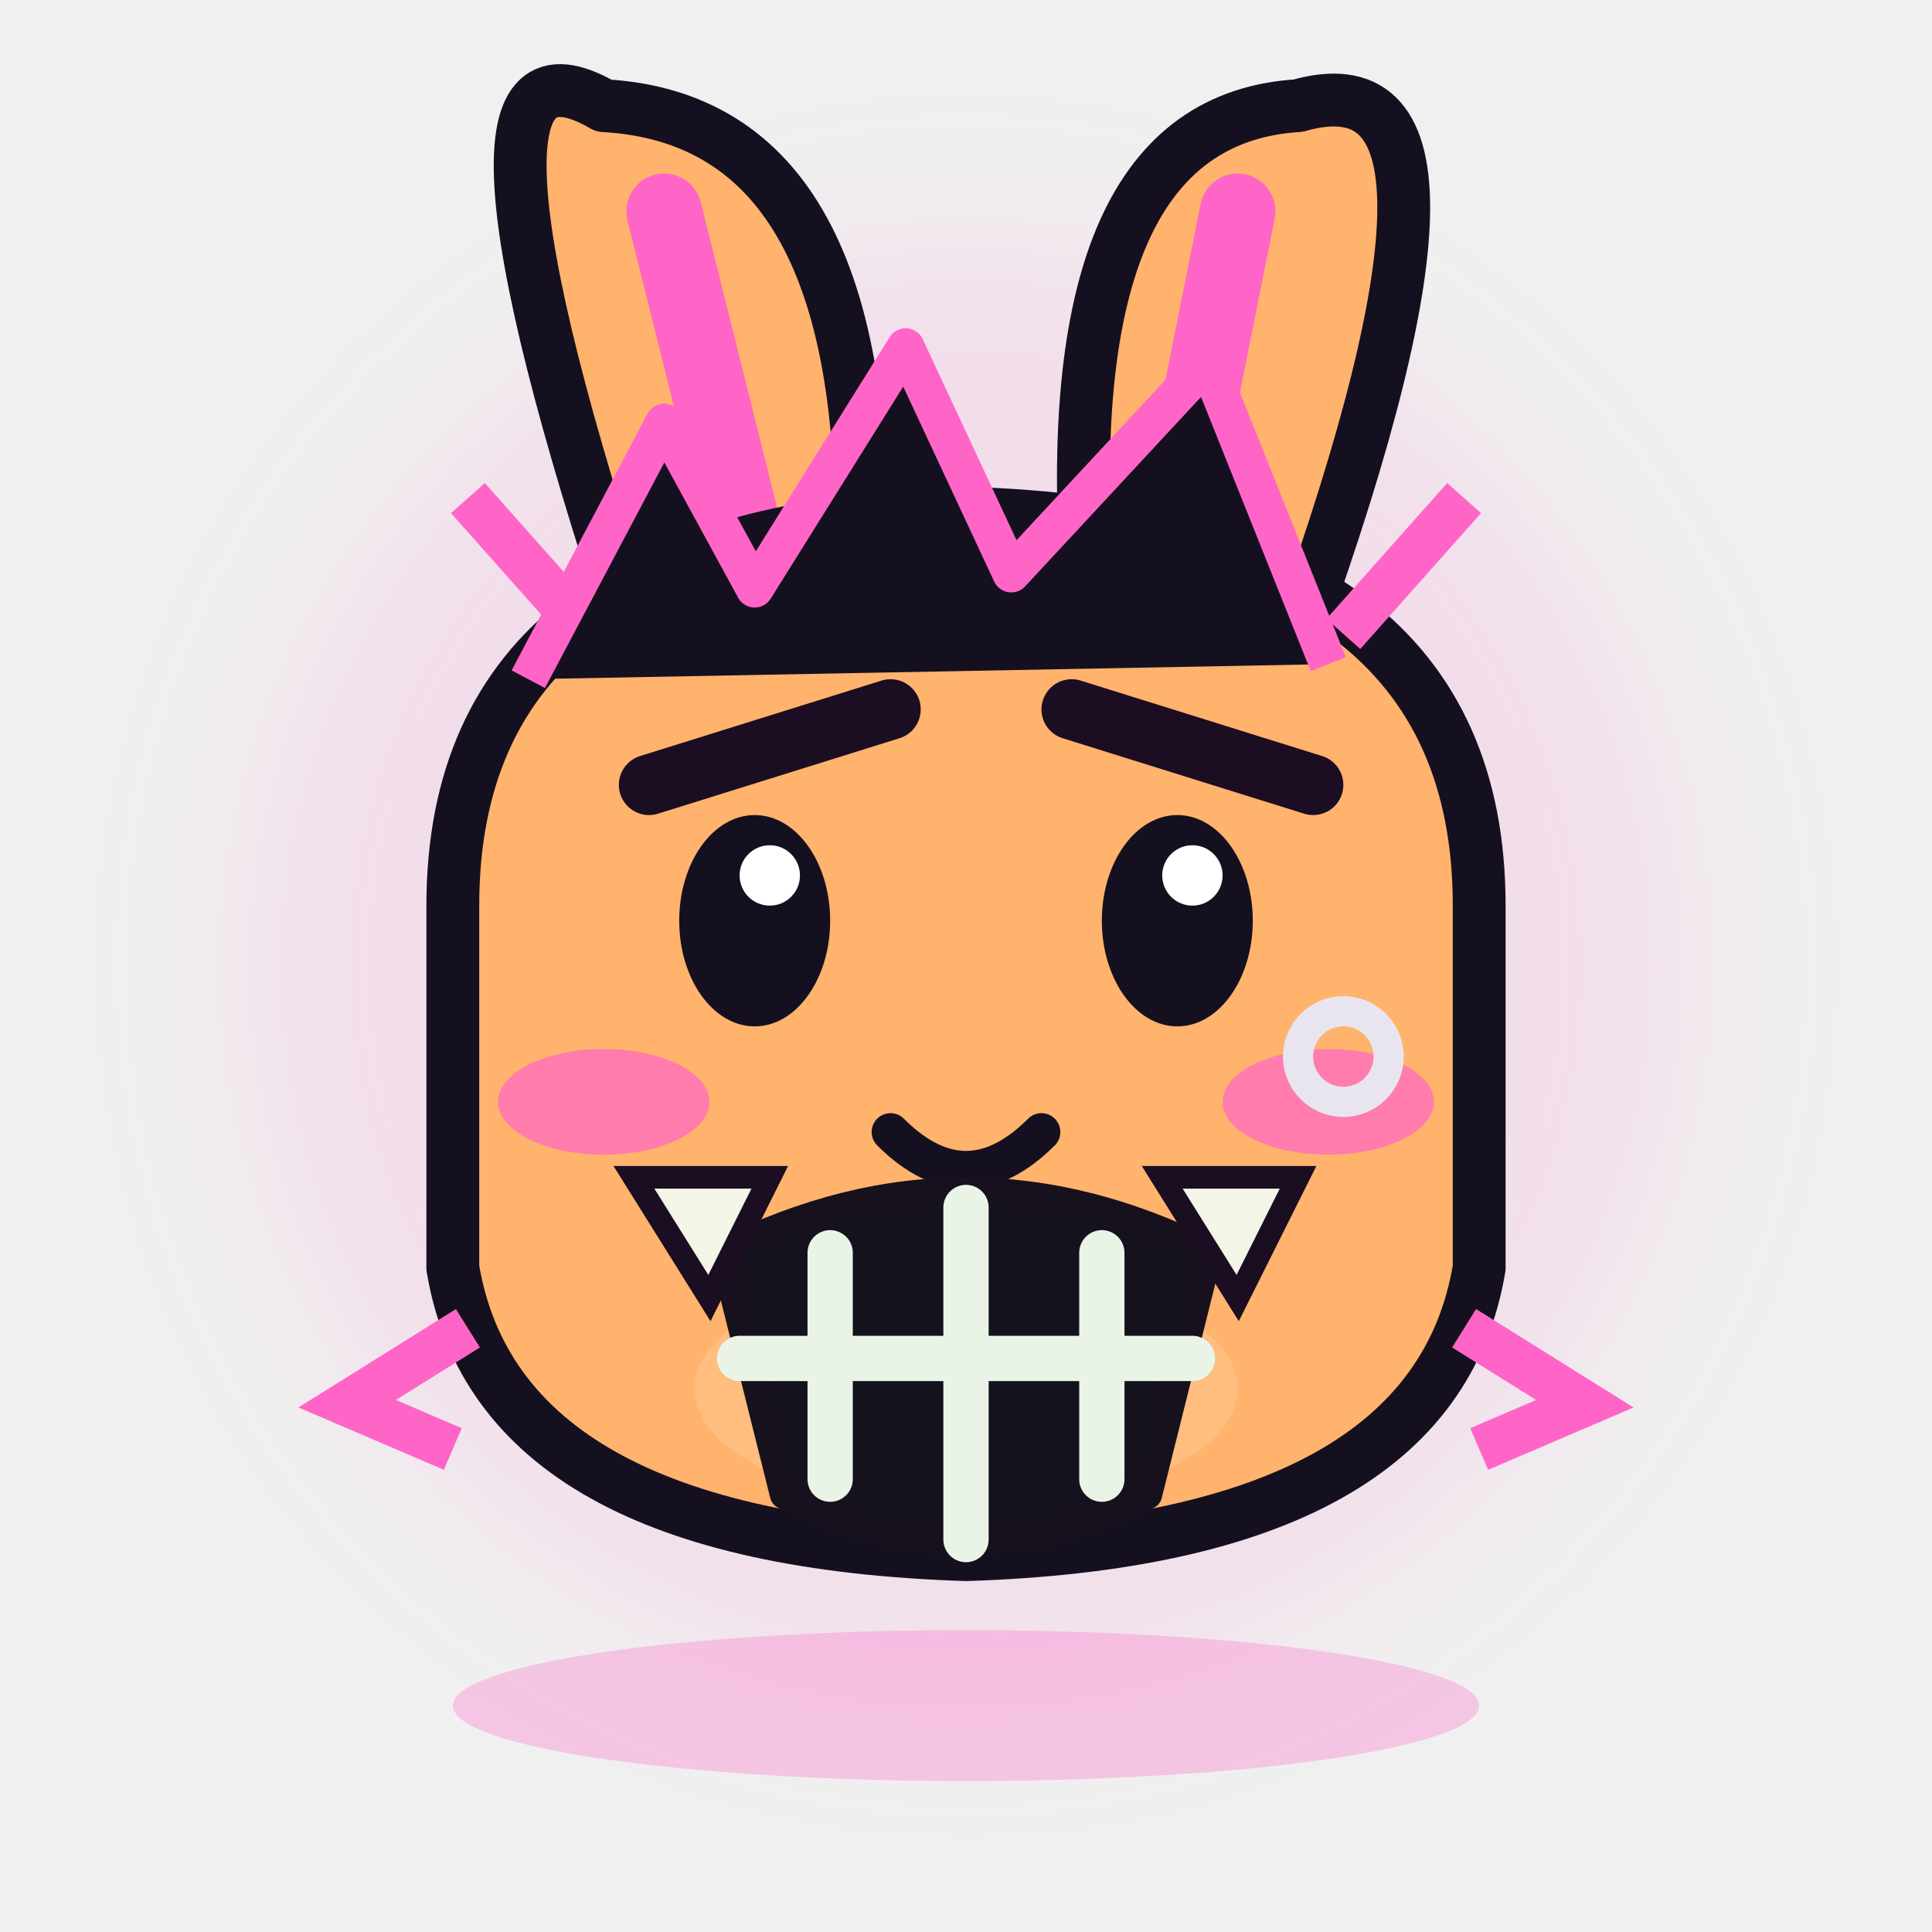
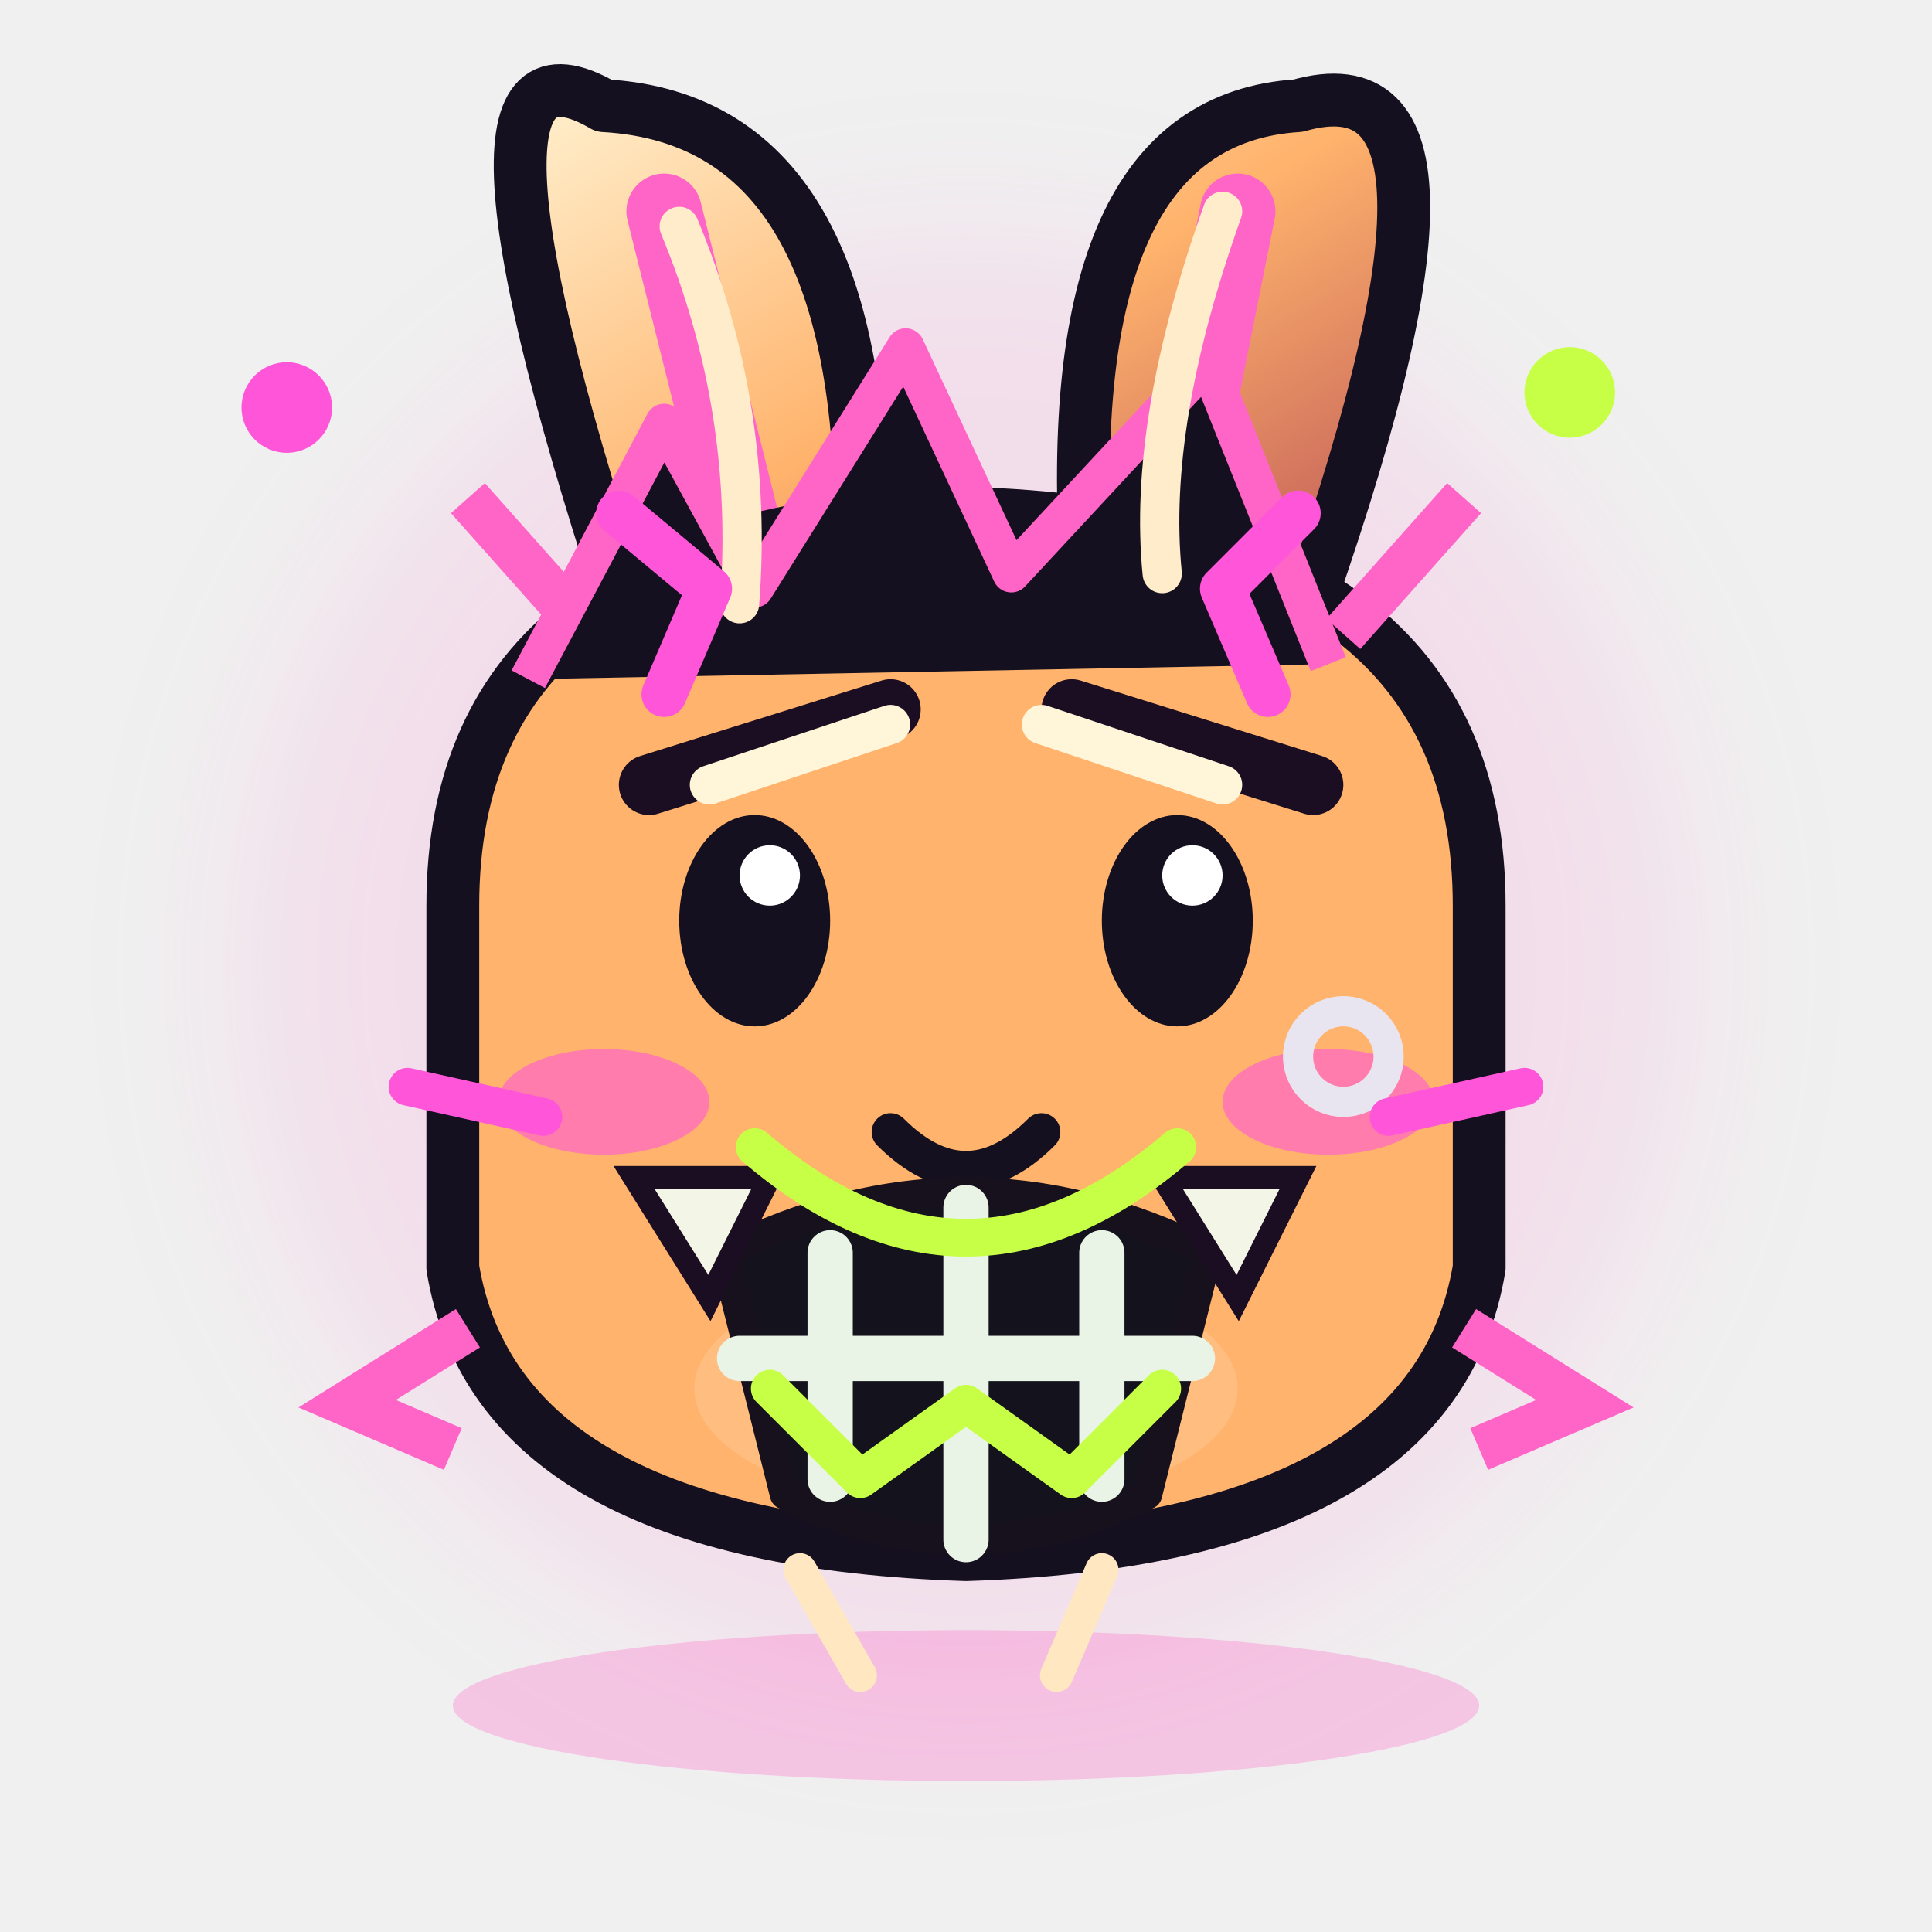
- <svg xmlns="http://www.w3.org/2000/svg" viewBox="0 0 128 128" role="img" aria-label="CINDERFANG dark neon skeleton mascot">
+ <svg xmlns="http://www.w3.org/2000/svg" viewBox="0 0 128 128" role="img" aria-labelledby="title desc">
  <defs>
    <filter id="halo" x="-50%" y="-50%" width="200%" height="200%">
      <feGaussianBlur stdDeviation="5" />
    </filter>
+     <linearGradient id="modern" x1="0" y1="0" x2="1" y2="1">
+       <stop stop-color="#fff2d1" />
+       <stop offset=".5" stop-color="#ffb36c" />
+       <stop offset="1" stop-color="#b64c55" />
+     </linearGradient>
  </defs>
  <ellipse cx="64" cy="113" rx="34" ry="5" fill="#ff65c7" opacity=".3" />
  <circle cx="64" cy="64" r="48" fill="#ff65c7" opacity=".13" filter="url(#halo)" />
-   <path d="M42 42 Q28 0 40 7 Q58 8 57 38 M72 38 Q70 8 86 7 Q100 3 86 42" fill="#ffb36c" stroke="#15101f" stroke-width="3.5" stroke-linejoin="round" />
+   <path d="M42 42 Q28 0 40 7 Q58 8 57 38 M72 38 Q70 8 86 7 Q100 3 86 42" fill="url(#modern)" stroke="#15101f" stroke-width="3.5" stroke-linejoin="round" />
  <path d="M44 14 49 34M82 14 78 34" stroke="#ff65c7" stroke-width="5" stroke-linecap="round" />
  <path d="M30 60 Q30 35 64 34 Q98 35 98 60 L98 84 Q95 102 64 103 Q33 102 30 84Z" fill="#ffb36c" stroke="#15101f" stroke-width="3.5" stroke-linejoin="round" />
  <ellipse cx="64" cy="92" rx="18" ry="8" fill="#fff" opacity=".14" />
  <ellipse cx="50" cy="61" rx="5" ry="7" fill="#15101f" />
  <ellipse cx="78" cy="61" rx="5" ry="7" fill="#15101f" />
  <circle cx="51" cy="58" r="2" fill="#fff" />
  <circle cx="79" cy="58" r="2" fill="#fff" />
  <path d="M59 75 Q64 80 69 75" fill="none" stroke="#15101f" stroke-width="2.5" stroke-linecap="round" />
  <ellipse cx="40" cy="73" rx="7" ry="3.5" fill="#ff65c7" opacity=".7" />
  <ellipse cx="88" cy="73" rx="7" ry="3.5" fill="#ff65c7" opacity=".7" />
  <path d="M54 89Q64 96 74 89" stroke="#ff65c7" stroke-width="3" fill="none" stroke-linecap="round" />
  <g aria-hidden="true" stroke="#17101d" stroke-linejoin="round">
    <path d="M48 83 Q64 75 80 83 L76 99 Q64 105 52 99Z" fill="#13121d" stroke-width="2" />
    <path d="M55 83v15M64 80v22M73 83v15M49 90h30" stroke="#e9f4e6" stroke-width="3" stroke-linecap="round" />
    <path d="M39 42l-8-9m58 9 8-9" stroke="#ff65c7" stroke-width="3" />
  </g>
  <g aria-hidden="true">
    <path d="M35 45 44 28 50 39 60 23 67 38 80 24 88 44" fill="#15101f" stroke="#ff65c7" stroke-width="2.5" stroke-linejoin="round" />
    <path d="M43 52l16-5M71 47l16 5" stroke="#1b0d22" stroke-width="4" stroke-linecap="round" />
    <path d="M42 78h9l-4 8zM77 78h9l-4 8z" fill="#f3f6e6" stroke="#1b0d22" stroke-width="1.5" />
    <path d="M31 88l-8 5 7 3M97 88l8 5-7 3" fill="none" stroke="#ff65c7" stroke-width="3" />
    <circle cx="89" cy="70" r="3" fill="none" stroke="#e9e5f0" stroke-width="2" />
  </g>
+   <g id="remaster-details" stroke-linejoin="round" stroke-linecap="round">
+     <path d="M45 15q5 12 4 25M81 14q-5 14-4 24" stroke="#ffeccb" stroke-width="2.6" fill="none" />
+     <path d="m41 34 6 5-3 7m42-12-5 5 3 7" stroke="#ff55d8" stroke-width="3" fill="none" />
+     <path d="m47 52 12-4m10 0 12 4" stroke="#fff5d8" stroke-width="2.6" />
+     <path d="M50 76q14 12 28 0m-27 16 6 6 7-5 7 5 6-6" fill="none" stroke="#c6ff45" stroke-width="2.5" />
+     <path d="m36 74-9-2m65 2 9-2" stroke="#ff55d8" stroke-width="2.5" />
+     <circle cx="19" cy="27" r="3" fill="#ff55d8" />
+     <circle cx="104" cy="26" r="3" fill="#c6ff45" />
+     <path d="m53 104 4 7m16-7-3 7" stroke="#ffe7c2" stroke-width="2.2" />
+   </g>
</svg>
